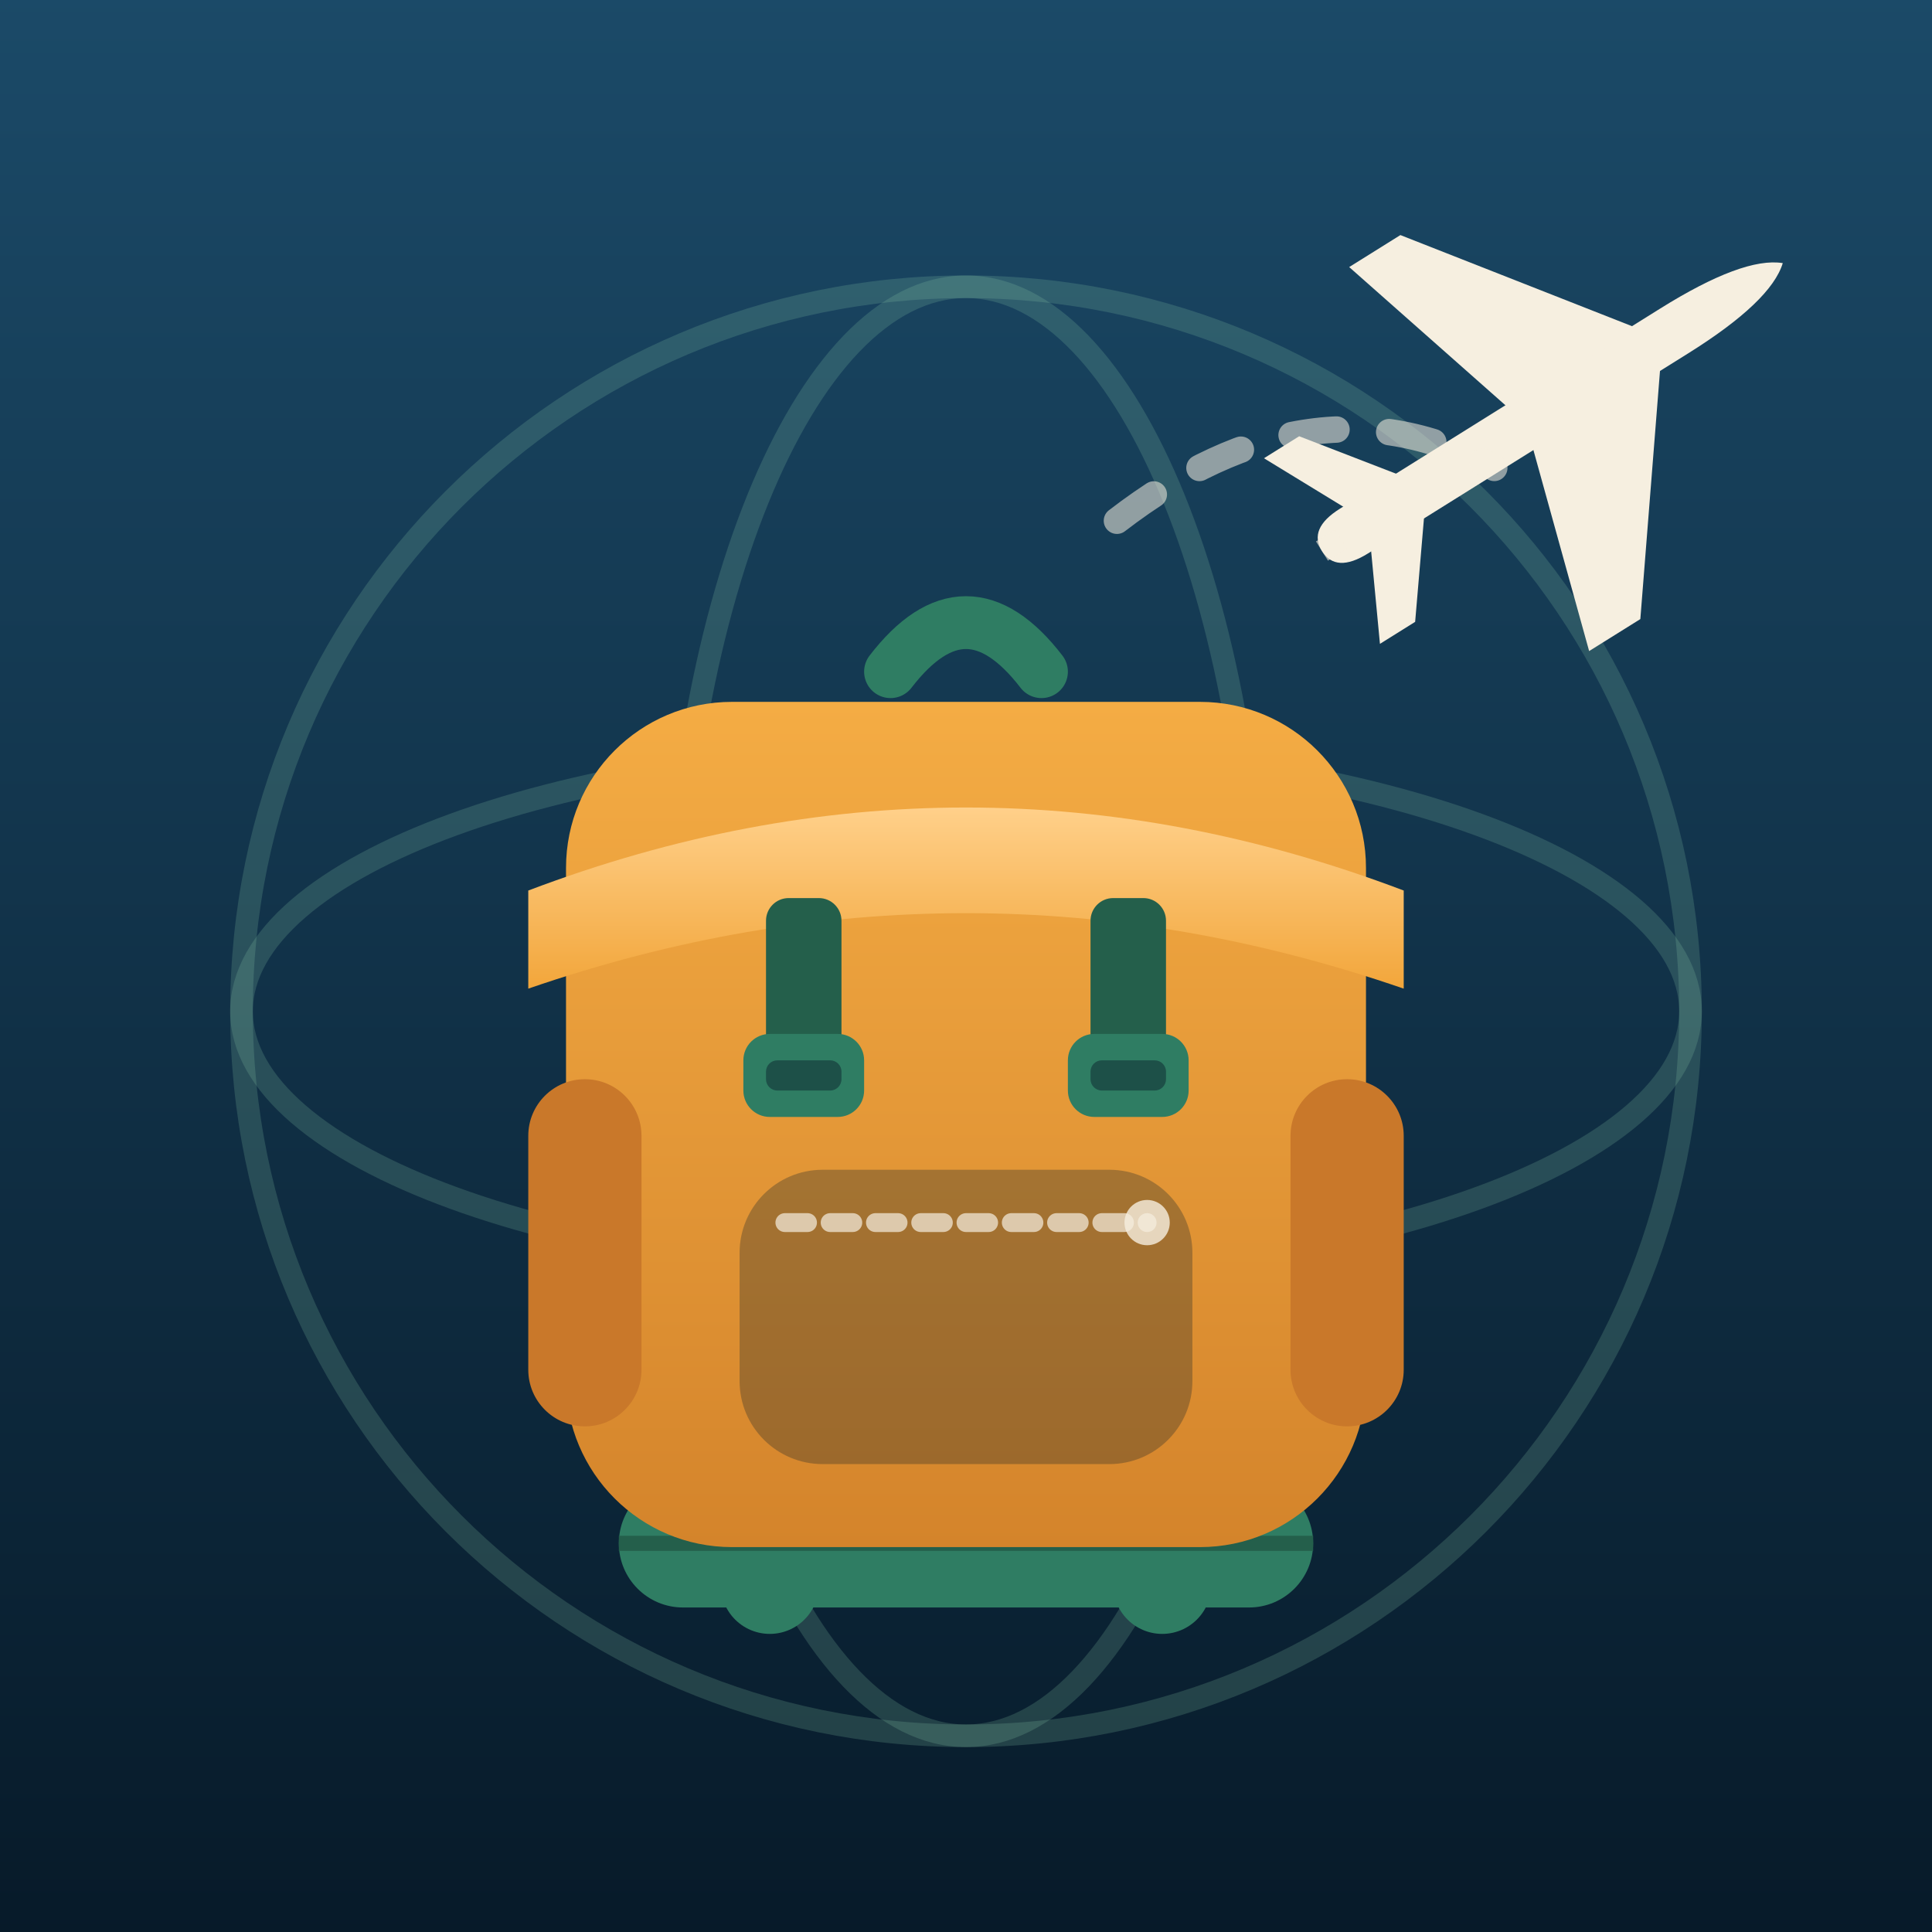
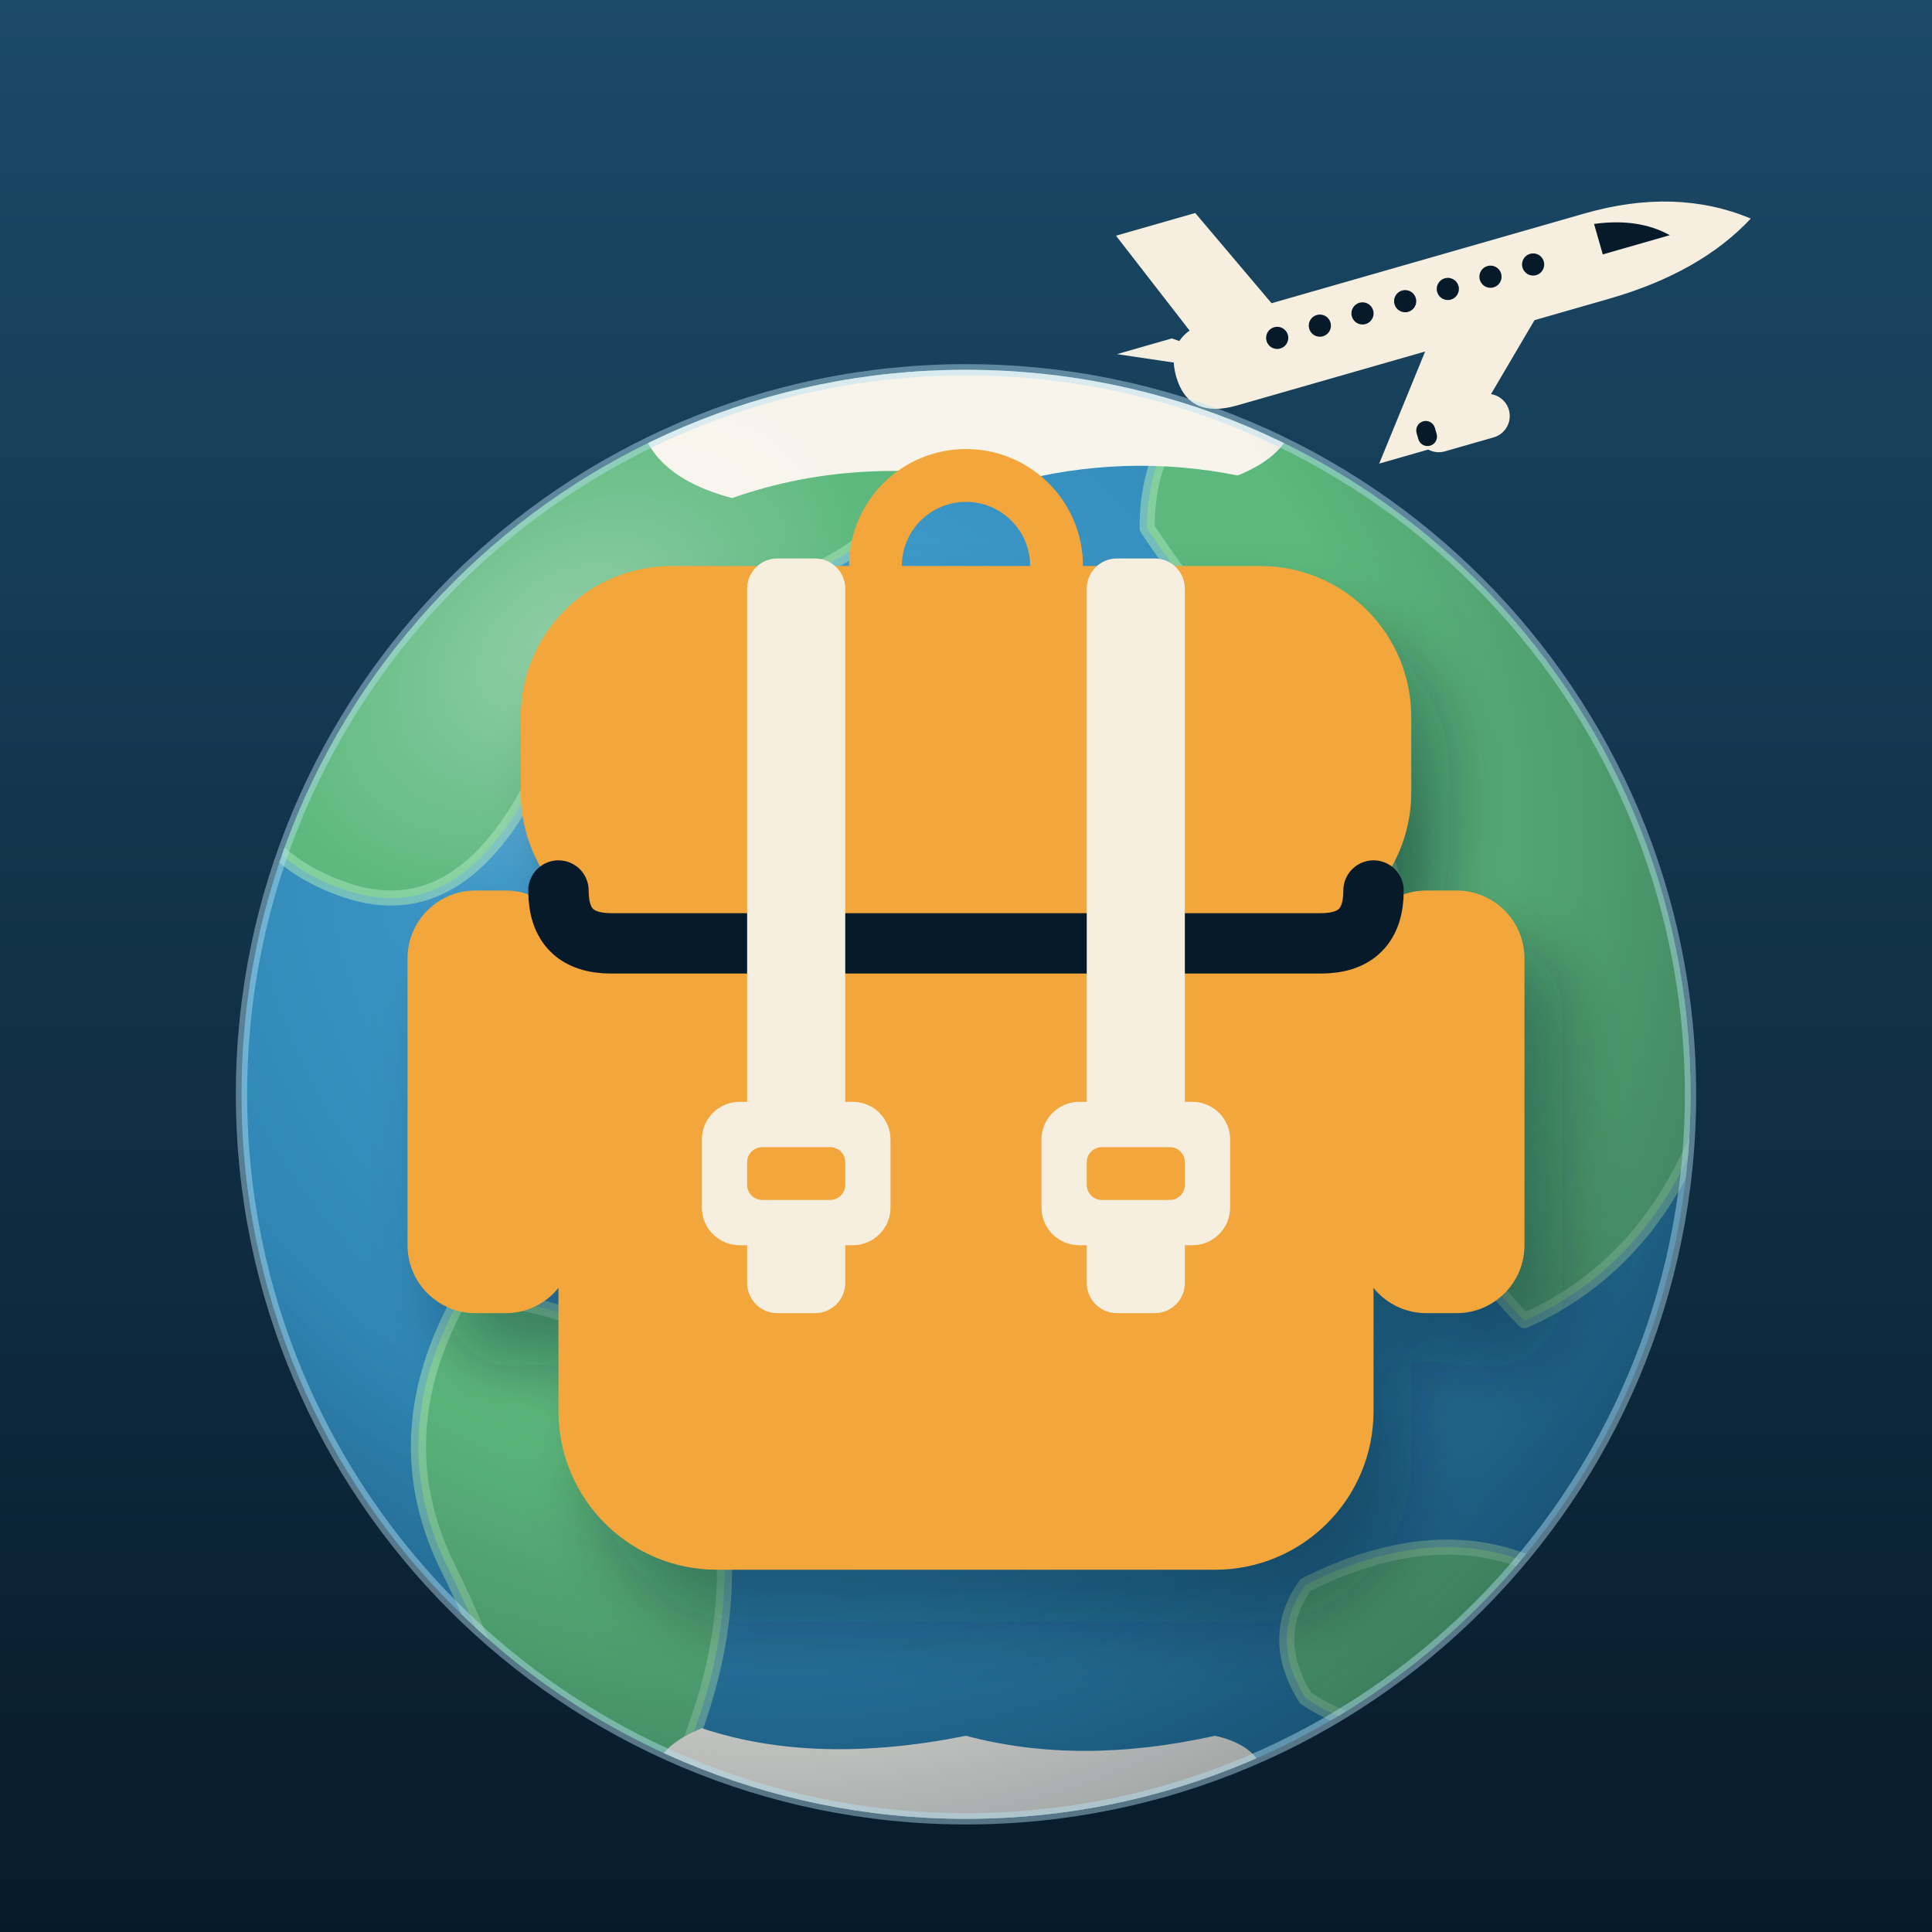
- <svg xmlns="http://www.w3.org/2000/svg" viewBox="0 0 512 512" width="512" height="512">
+ <svg xmlns="http://www.w3.org/2000/svg" viewBox="0 0 512 512">
  <defs>
    <linearGradient id="bg" x1="0" y1="0" x2="0" y2="1">
      <stop offset="0" stop-color="#1b4a68" />
      <stop offset="1" stop-color="#071a29" />
    </linearGradient>
-     <linearGradient id="bagg" x1="0" y1="0" x2="0" y2="1">
-       <stop offset="0" stop-color="#f4ac44" />
-       <stop offset="1" stop-color="#d4842b" />
-     </linearGradient>
-     <linearGradient id="lock" x1="0" y1="0" x2="0" y2="1">
-       <stop offset="0" stop-color="#ffd08a" />
-       <stop offset="1" stop-color="#f2a63b" />
-     </linearGradient>
  </defs>
  <rect width="512" height="512" fill="url(#bg)" />
-   <g stroke="#8fd0ae" stroke-opacity="0.20" fill="none" stroke-width="6">
-     <circle cx="256" cy="268" r="192" />
-     <ellipse cx="256" cy="268" rx="192" ry="70" />
-     <ellipse cx="256" cy="268" rx="78" ry="192" />
+   <g transform="translate(380 82) rotate(-16) scale(0.84)">
+     <g fill="#f6efe0">
+       <path d="M-74 -10 l-16 -40 h26 l18 40 z" />
+       <path d="M-78 -4 l-22 -10 h18 l14 10 z" />
+       <path d="M-84 -2 q0 -14 16 -14 h122 q30 0 50 16 q-20 12 -50 12 h-122 q-16 0 -16 -14 z" />
+       <path d="M0 4 l-30 38 h28 l40 -38 z" />
+       <rect x="-16" y="30" width="30" height="14" rx="7" />
+     </g>
+     <g fill="#071a29">
+       <rect x="-16" y="33" width="6" height="8" rx="3" />
+       <circle cx="-50" cy="-5" r="3.5" />
+       <circle cx="-36" cy="-5" r="3.5" />
+       <circle cx="-22" cy="-5" r="3.5" />
+       <circle cx="-8" cy="-5" r="3.5" />
+       <circle cx="6" cy="-5" r="3.5" />
+       <circle cx="20" cy="-5" r="3.5" />
+       <circle cx="34" cy="-5" r="3.5" />
+       <path d="M56 -12 q14 2 22 10 h-22 z" />
+     </g>
  </g>
-   <g>
-     <path d="M204 214 v206" stroke="#2f7d63" stroke-width="26" stroke-linecap="round" />
-     <path d="M308 214 v206" stroke="#2f7d63" stroke-width="26" stroke-linecap="round" />
-     <path d="M236 178 q20 -26 40 0" stroke="#2f7d63" stroke-width="14" fill="none" stroke-linecap="round" />
-     <rect x="164" y="392" width="184" height="34" rx="17" fill="#2f7d63" />
-     <line x1="164" y1="409" x2="348" y2="409" stroke="#245f4b" stroke-width="4" />
-     <rect x="150" y="186" width="212" height="224" rx="44" fill="url(#bagg)" />
-     <rect x="140" y="286" width="30" height="92" rx="15" fill="#c9782a" />
-     <rect x="342" y="286" width="30" height="92" rx="15" fill="#c9782a" />
-     <path d="M140 236 q116 -44 232 0 v26 q-116 -40 -232 0 z" fill="url(#lock)" />
-     <g fill="#245f4b">
-       <rect x="203" y="238" width="20" height="50" rx="6" />
-       <rect x="289" y="238" width="20" height="50" rx="6" />
+   <defs>
+     <clipPath id="klot">
+       <circle cx="256" cy="290" r="192" />
+     </clipPath>
+     <radialGradient id="hav" cx="0.38" cy="0.32" r="0.75">
+       <stop offset="0" stop-color="#46a6d6" />
+       <stop offset="1" stop-color="#2273a0" />
+     </radialGradient>
+     <radialGradient id="sfar" cx="0.36" cy="0.32" r="0.78">
+       <stop offset="0.55" stop-color="#071a29" stop-opacity="0" />
+       <stop offset="1" stop-color="#071a29" stop-opacity="0.42" />
+     </radialGradient>
+     <radialGradient id="reflex" cx="0.5" cy="0.5" r="0.5">
+       <stop offset="0" stop-color="#ffffff" stop-opacity="0.32" />
+       <stop offset="1" stop-color="#ffffff" stop-opacity="0" />
+     </radialGradient>
+     <filter id="mjuk" x="-20%" y="-20%" width="140%" height="140%">
+       <feGaussianBlur stdDeviation="9" />
+     </filter>
+   </defs>
+   <circle cx="256" cy="290" r="192" fill="url(#hav)" />
+   <g clip-path="url(#klot)">
+     <g fill="#5cb87c" stroke="#a5e3b8" stroke-opacity="0.55" stroke-width="4" stroke-linejoin="round">
+       <path d="M62 196 q30 -70 100 -100 q60 -20 90 10 q-10 40 -50 50 q-40 8 -60 50 q-20 40 -50 30 q-30 -10 -30 -40 z" />
+       <path d="M122 344 q40 0 60 30 q20 40 0 90 q-14 36 -34 40 q-10 -50 -30 -90 q-16 -34 4 -70 z" />
+       <path d="M330 100 q50 -10 90 30 q30 30 40 80 q6 40 -6 80 q-14 44 -50 60 q-30 -30 -30 -80 q0 -40 -20 -70 q-30 -30 -50 -60 q0 -30 26 -40 z" />
+       <path d="M346 420 q40 -20 70 0 q10 20 -6 36 q-40 10 -64 -6 q-10 -16 0 -30 z" />
    </g>
-     <g fill="#2f7d63">
-       <rect x="197" y="274" width="32" height="22" rx="7" />
-       <rect x="283" y="274" width="32" height="22" rx="7" />
+     <g fill="#f7f4ec">
+       <path d="M170 98 q40 -10 86 -4 q46 -6 86 6 q6 18 -14 26 q-30 -6 -60 2 q-40 -8 -74 4 q-30 -8 -24 -34 z" />
+       <path d="M176 484 q40 10 80 4 q40 6 78 -6 q6 -18 -12 -22 q-36 8 -66 0 q-40 8 -70 -2 q-20 8 -10 26 z" />
    </g>
-     <g fill="#071a29" fill-opacity="0.45">
-       <rect x="203" y="281" width="20" height="8" rx="3" />
-       <rect x="289" y="281" width="20" height="8" rx="3" />
+     <g fill="#071a29" fill-opacity="0.35" filter="url(#mjuk)" transform="translate(10 14)">
+       <rect x="108" y="236" width="44" height="112" rx="18" />
+       <rect x="360" y="236" width="44" height="112" rx="18" />
+       <rect x="148" y="176" width="216" height="240" rx="42" />
+       <rect x="138" y="150" width="236" height="100" rx="40" />
    </g>
-     <rect x="196" y="310" width="120" height="78" rx="22" fill="#071a29" fill-opacity="0.28" />
-     <path d="M208 324 h96" stroke="#f6efe0" stroke-opacity="0.7" stroke-width="5" stroke-dasharray="6 6" stroke-linecap="round" />
-     <circle cx="304" cy="324" r="6" fill="#f6efe0" fill-opacity="0.8" />
+     <circle cx="256" cy="290" r="192" fill="url(#sfar)" />
+     <ellipse cx="150" cy="170" rx="90" ry="60" transform="rotate(-35 150 170)" fill="url(#reflex)" />
  </g>
-   <g transform="translate(408 110) rotate(-32)" fill="#f6efe0">
-     <path d="M-58 -7 h100 q26 0 34 7 q-8 7 -34 7 h-100 q-10 0 -10 -7 q0 -7 10 -7 z" />
-     <path d="M-6 -6 l-16 -54 h16 l40 54 z" />
-     <path d="M-6 6 l-16 54 h16 l40 -54 z" />
-     <path d="M-56 -5 l-12 -24 h11 l18 24 z" />
-     <path d="M-56 5 l-12 24 h11 l18 -24 z" />
-     <path d="M-62 -3 h-6 v6 h6 z" fill="#f6efe0" fill-opacity="0.6" />
+   <circle cx="256" cy="290" r="192" fill="none" stroke="#b7e0f2" stroke-opacity="0.45" stroke-width="3" />
+   <g fill="#f2a63b">
+     <rect x="108" y="236" width="44" height="112" rx="18" />
+     <rect x="360" y="236" width="44" height="112" rx="18" />
+     <rect x="148" y="176" width="216" height="240" rx="42" />
+     <rect x="138" y="150" width="236" height="100" rx="40" />
  </g>
-   <path d="M296 138 q52 -40 100 -14" stroke="#f6efe0" stroke-opacity="0.55" stroke-width="7" fill="none" stroke-dasharray="12 14" stroke-linecap="round" />
+   <path d="M148 236 q0 14 14 14 h188 q14 0 14 -14" stroke="#071a29" stroke-width="16" fill="none" stroke-linecap="round" />
+   <g fill="#f6efe0">
+     <rect x="198" y="148" width="26" height="200" rx="8" />
+     <rect x="288" y="148" width="26" height="200" rx="8" />
+     <rect x="186" y="292" width="50" height="38" rx="10" />
+     <rect x="276" y="292" width="50" height="38" rx="10" />
+   </g>
+   <g fill="#f2a63b">
+     <rect x="198" y="304" width="26" height="14" rx="4" />
+     <rect x="288" y="304" width="26" height="14" rx="4" />
+   </g>
+   <path d="M232 150 a24 24 0 0 1 48 0" stroke="#f2a63b" stroke-width="14" fill="none" stroke-linecap="round" />
</svg>
